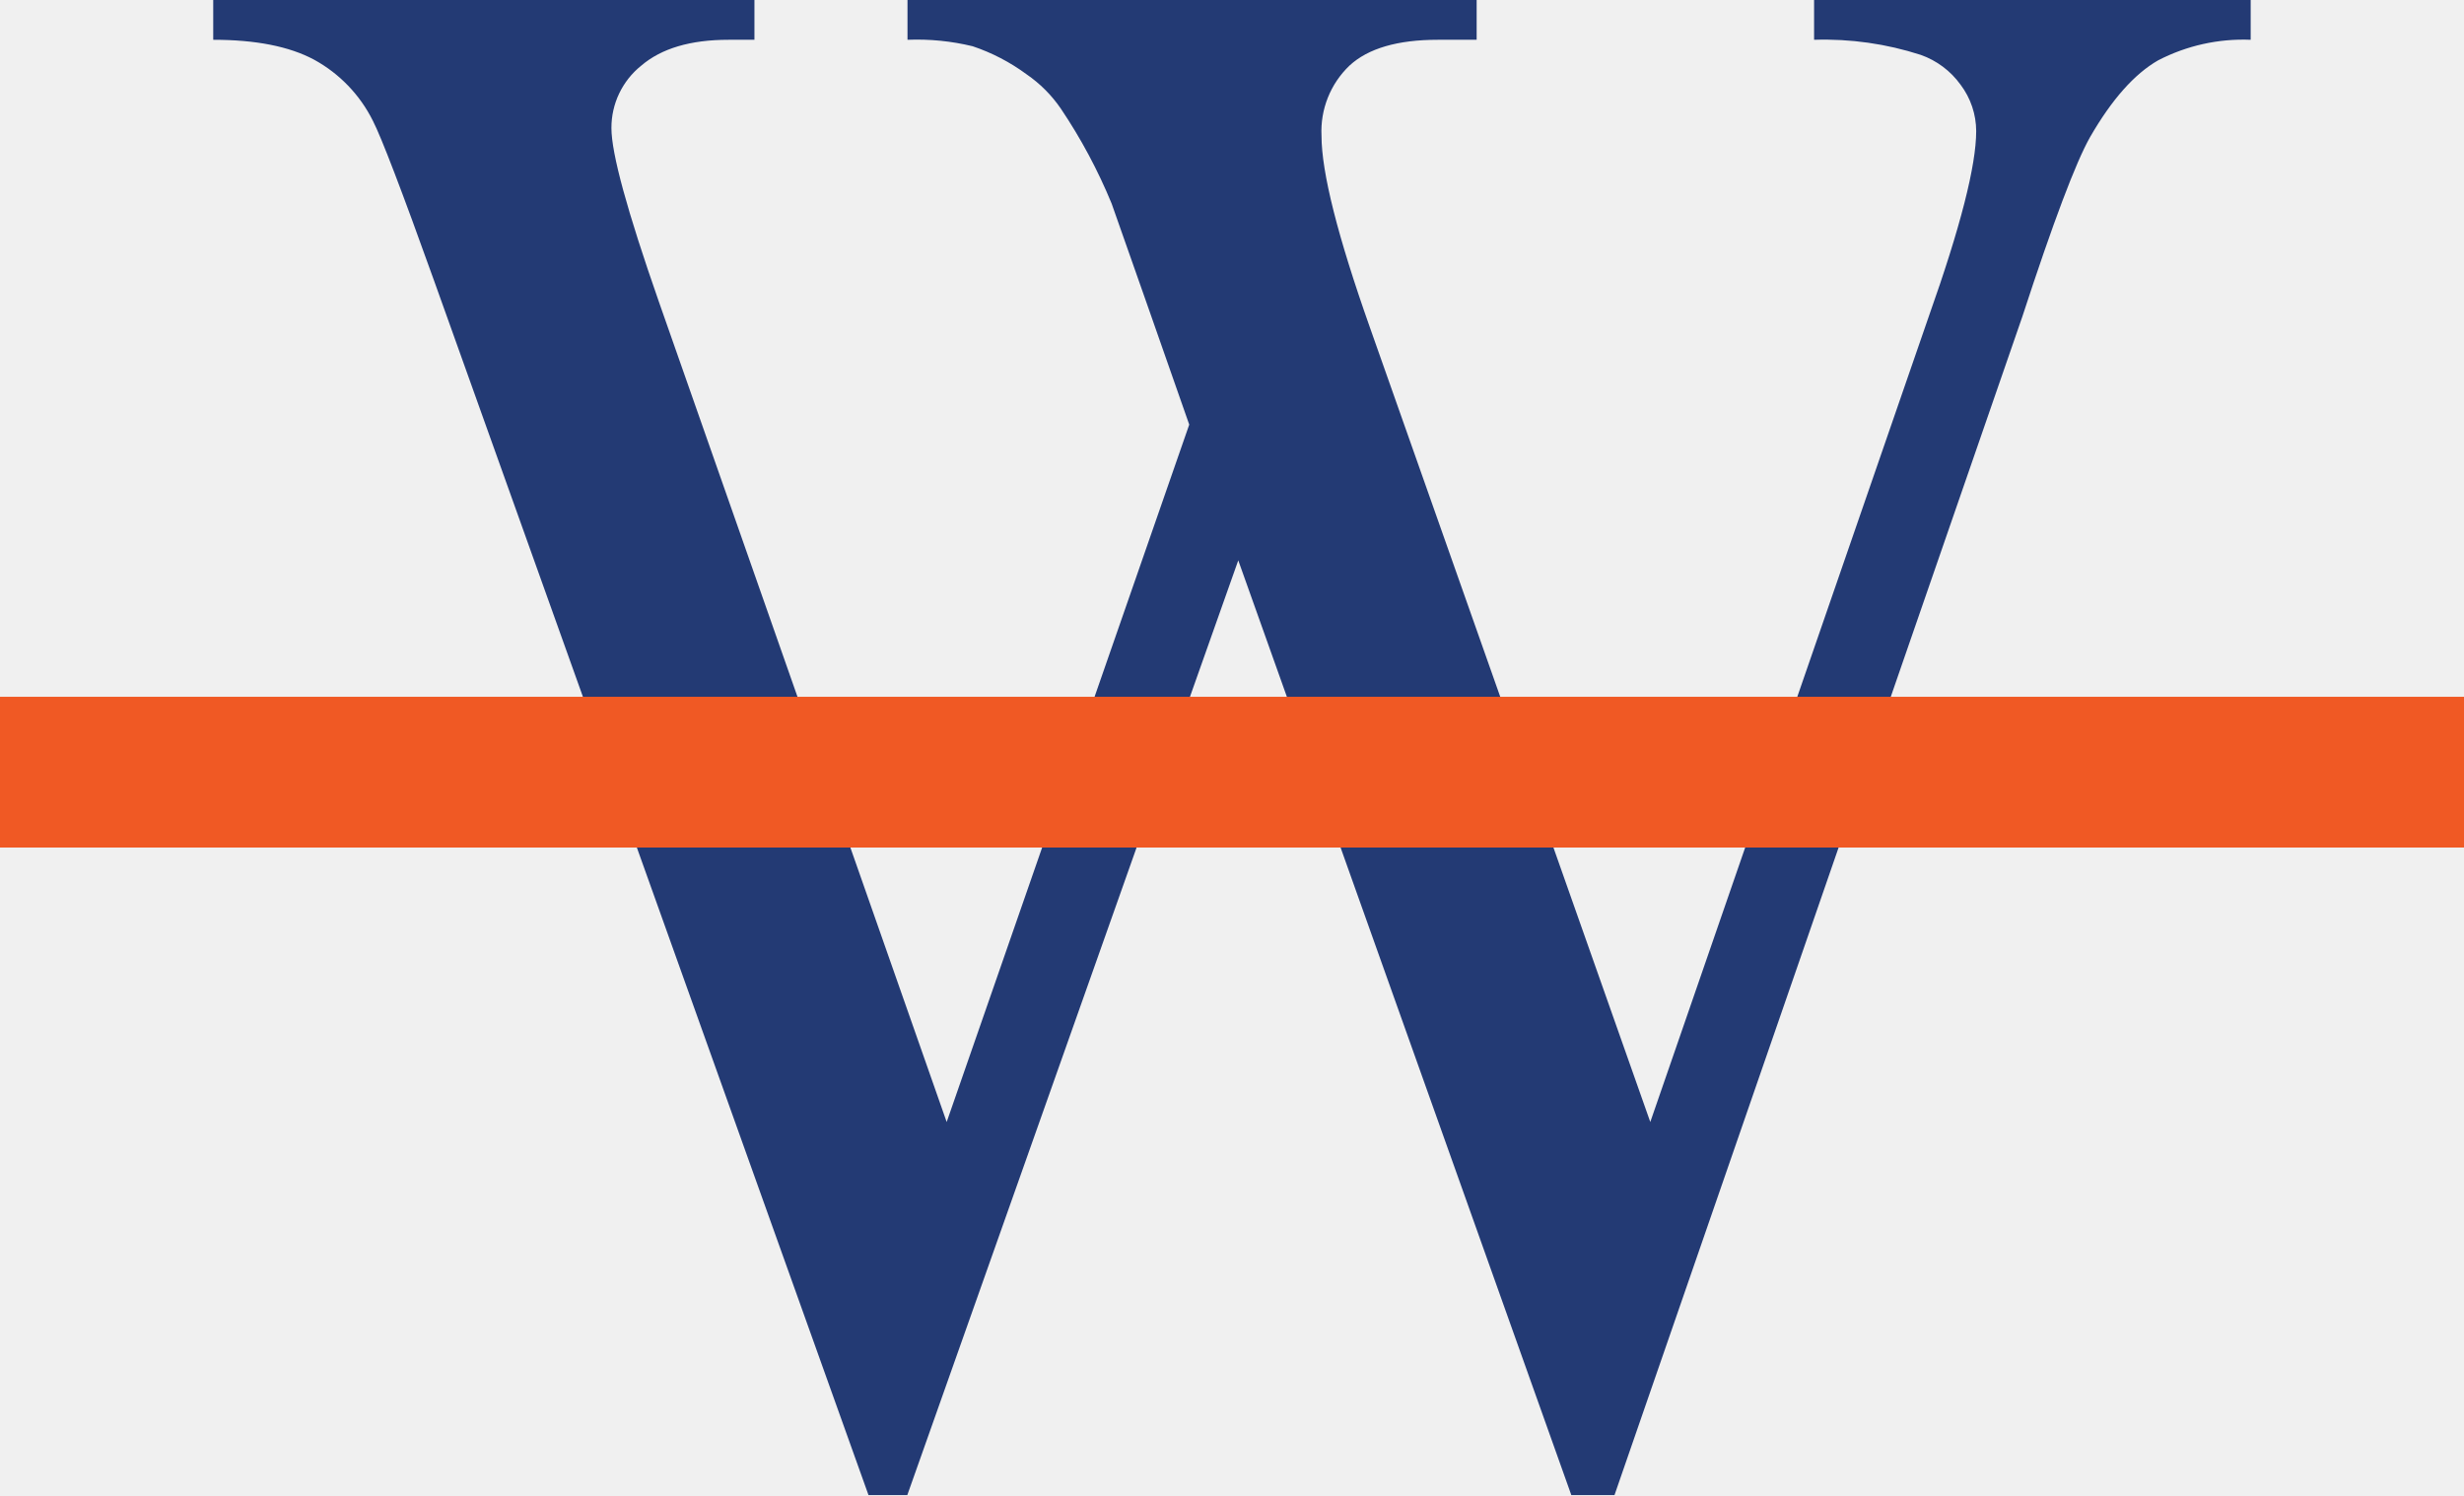
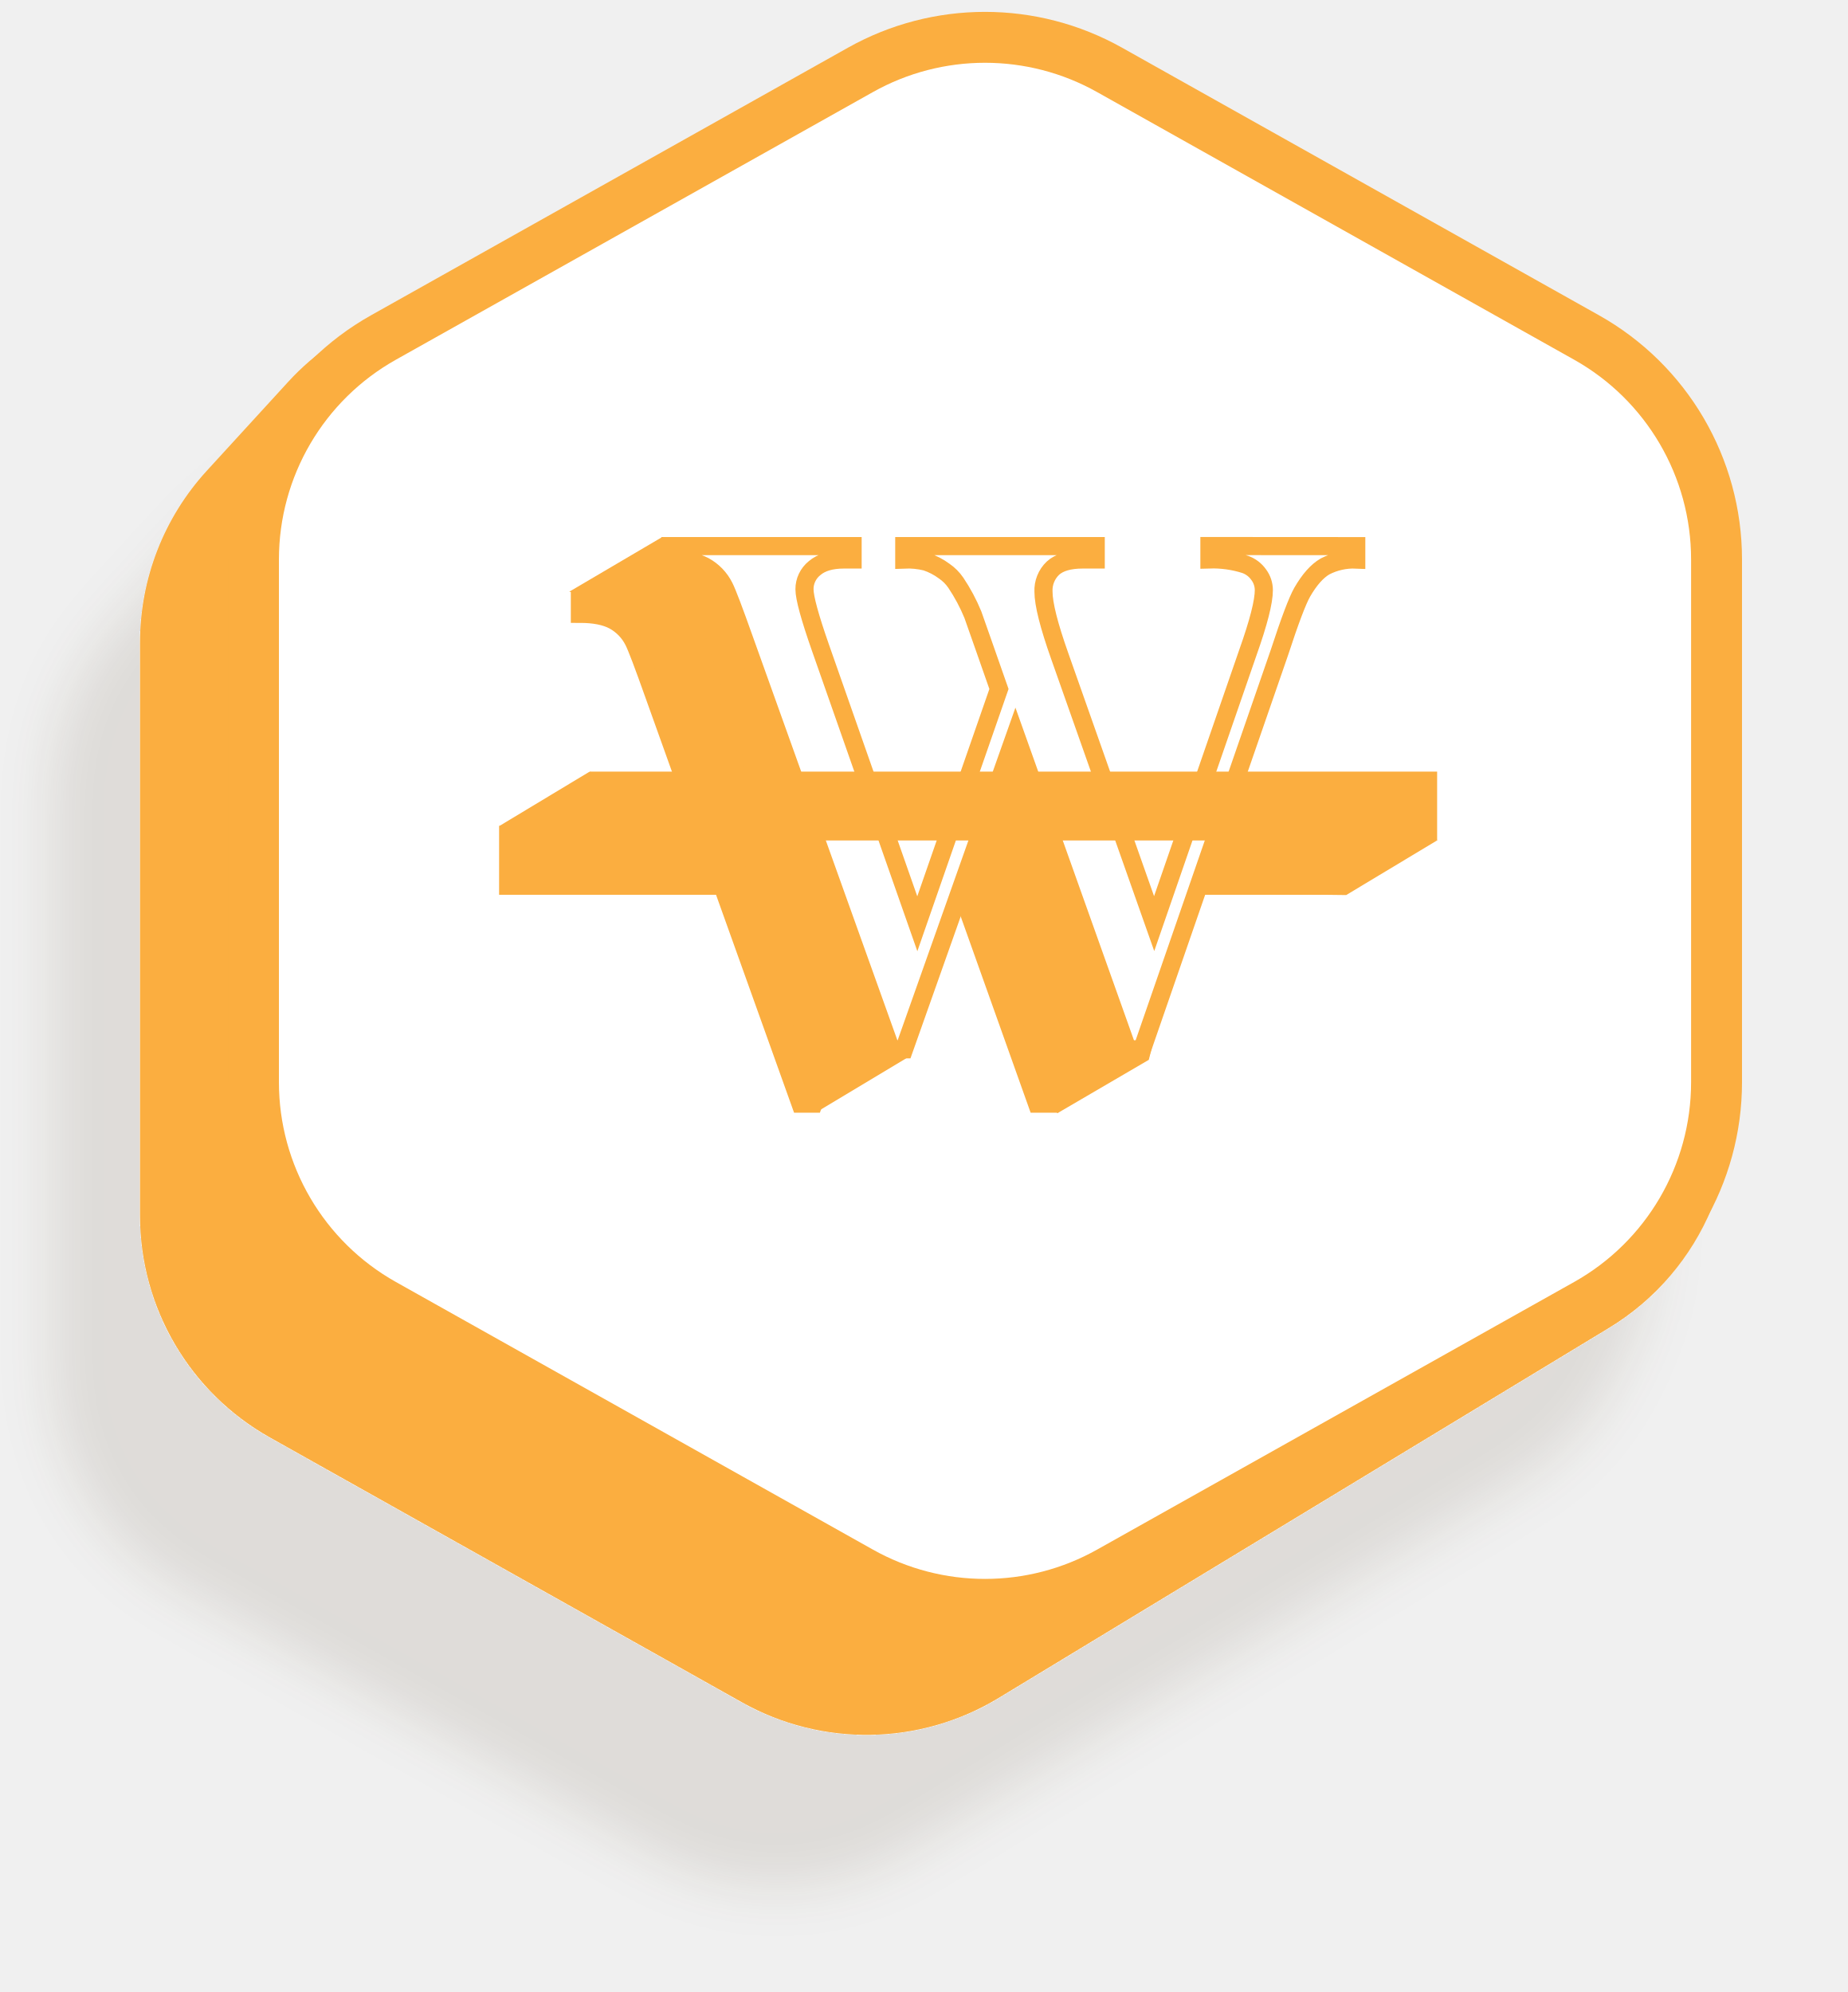
- <svg xmlns="http://www.w3.org/2000/svg" viewBox="0 0 247.76 150.35">
+ <svg xmlns="http://www.w3.org/2000/svg" width="102" height="110" viewBox="0 0 102 110" fill="none">
+   <g filter="url(#filter0_d_397_5671)">
+     <path d="M42.002 9.659C45.883 8.202 50.208 8.531 53.822 10.559L83.149 27.015C86.569 28.933 89.031 32.194 89.942 36.008L95.206 58.054C96.625 63.994 94.045 70.17 88.823 73.337L55.135 93.764C50.801 96.391 45.389 96.483 40.969 94.003L14.908 79.38C10.475 76.892 7.73 72.205 7.73 67.122L7.73 35.486C7.73 31.973 9.046 28.587 11.418 25.996L15.907 21.091C17.402 19.458 19.261 18.201 21.333 17.423L42.002 9.659Z" fill="#FBAE40" />
+     <path d="M47.509 3.859C51.781 1.462 56.992 1.462 61.264 3.859L87.601 18.637C92.034 21.124 94.778 25.811 94.778 30.894L94.778 59.762C94.778 64.845 92.034 69.532 87.601 72.019L61.264 86.796C56.992 89.194 51.781 89.194 47.509 86.796L21.173 72.019C16.74 69.532 13.995 64.845 13.995 59.762L13.995 30.894C13.995 25.811 16.74 21.124 21.173 18.637L47.509 3.859Z" fill="white" stroke="#FBAE40" stroke-width="2.811" />
+   </g>
+   <path d="M69.885 33.159V33.898C69.288 33.872 68.694 34.003 68.163 34.279C67.723 34.532 67.302 35.006 66.901 35.7C66.634 36.168 66.214 37.283 65.638 39.045L58.06 60.944H57.258L51.068 43.57L44.917 60.944H44.196L36.123 38.395C35.524 36.707 35.145 35.708 34.984 35.399C34.744 34.919 34.363 34.524 33.892 34.266C33.431 34.019 32.807 33.896 32.018 33.896V33.157H42.076V33.896H41.596C40.888 33.896 40.346 34.055 39.973 34.377C39.799 34.516 39.659 34.693 39.563 34.894C39.467 35.096 39.417 35.316 39.419 35.539C39.419 36.007 39.712 37.083 40.3 38.764L45.649 54.011L50.157 41.047L49.357 38.764L48.715 36.94C48.461 36.322 48.145 35.732 47.773 35.177C47.601 34.926 47.384 34.709 47.133 34.537C46.829 34.312 46.491 34.136 46.132 34.016C45.738 33.92 45.333 33.88 44.928 33.896V33.157H55.5V33.896H54.778C54.038 33.896 53.484 34.055 53.135 34.377C52.961 34.543 52.824 34.744 52.735 34.967C52.645 35.19 52.604 35.43 52.615 35.67C52.615 36.353 52.915 37.542 53.515 39.238L58.726 54.004L63.901 39.032C64.489 37.376 64.782 36.228 64.782 35.587C64.781 35.276 64.68 34.974 64.492 34.726C64.311 34.472 64.056 34.278 63.762 34.172C63.121 33.965 62.45 33.871 61.777 33.892V33.153L69.885 33.159Z" fill="#FBAE40" stroke="#FBAE40" />
+   <path d="M73.85 46.109H28.057V48.911H73.85V46.109Z" fill="#FBAE40" stroke="#FBAE40" />
+   <path d="M36.53 29.675L31.43 32.675L41.73 34.325V31.325L36.53 29.675Z" fill="#FBAE40" />
+   <path d="M32.53 42.625L27.55 45.625L40.73 46.325L45.23 61.325L50.23 58.325L53.23 48.325L58.38 61.475L63.43 58.525L65.73 49.325L74.33 49.425L79.37 46.395L32.53 42.625Z" fill="#FBAE40" />
+   <path d="M49.73 54.825L41.73 30.825H71.73L63.23 54.825L59.73 44.825H54.73L49.73 54.825Z" fill="white" />
+   <path d="M38.73 34.325L40.73 33.325L47.23 44.325L43.23 48.825L38.73 34.325Z" fill="#FBAE40" />
+   <path d="M56.73 38.825L54.23 43.825L58.73 44.325L56.73 38.825Z" fill="#FBAE40" />
+   <path d="M74.885 30.158V30.898C74.288 30.872 73.694 31.003 73.163 31.278C72.723 31.532 72.302 32.006 71.901 32.7C71.634 33.168 71.214 34.283 70.638 36.045L63.06 57.944H62.258L56.068 40.57L49.917 57.944H49.196L41.123 35.395C40.524 33.706 40.145 32.708 39.984 32.398C39.744 31.919 39.363 31.524 38.892 31.265C38.431 31.019 37.807 30.896 37.018 30.896V30.157H47.076V30.896H46.596C45.888 30.896 45.346 31.055 44.973 31.376C44.799 31.516 44.659 31.693 44.563 31.894C44.467 32.096 44.417 32.316 44.419 32.539C44.419 33.007 44.712 34.082 45.3 35.764L50.649 51.011L55.157 38.047L54.357 35.764L53.715 33.94C53.461 33.322 53.145 32.731 52.773 32.177C52.601 31.926 52.384 31.709 52.133 31.537C51.829 31.312 51.491 31.136 51.132 31.016C50.738 30.92 50.333 30.879 49.928 30.896V30.157H60.5V30.896H59.778C59.038 30.896 58.484 31.055 58.135 31.376C57.961 31.542 57.824 31.744 57.735 31.967C57.645 32.19 57.604 32.43 57.615 32.67C57.615 33.353 57.915 34.542 58.515 36.237L63.726 51.003L68.901 36.032C69.489 34.376 69.782 33.228 69.782 32.587C69.781 32.276 69.68 31.974 69.492 31.726C69.311 31.471 69.056 31.278 68.762 31.171C68.121 30.965 67.45 30.871 66.777 30.892V30.153L74.885 30.158Z" fill="white" stroke="#FBAE40" />
+   <path d="M78.85 43.109H33.057V45.911H78.85V43.109Z" fill="#FBAE40" stroke="#FBAE40" />
  <defs>
-     <style>.cls-1{fill:#233a74;}.cls-2{fill:#f05924;}</style>
+     <filter id="filter0_d_397_5671" x="1.66893e-05" y="0" width="101.027" height="109.261" filterUnits="userSpaceOnUse" color-interpolation-filters="sRGB">
+       <feFlood flood-opacity="0" result="BackgroundImageFix" />
+       <feColorMatrix in="SourceAlpha" type="matrix" values="0 0 0 0 0 0 0 0 0 0 0 0 0 0 0 0 0 0 127 0" result="hardAlpha" />
+       <feOffset dx="-4.919" dy="8.433" />
+       <feGaussianBlur stdDeviation="1.406" />
+       <feComposite in2="hardAlpha" operator="out" />
+       <feColorMatrix type="matrix" values="0 0 0 0 0.257 0 0 0 0 0.165 0 0 0 0 0.034 0 0 0 0.1 0" />
+       <feBlend mode="normal" in2="BackgroundImageFix" result="effect1_dropShadow_397_5671" />
+       <feBlend mode="normal" in="SourceGraphic" in2="effect1_dropShadow_397_5671" result="shape" />
+     </filter>
  </defs>
-   <g id="Layer_2" data-name="Layer 2">
-     <g id="Layer_1-2" data-name="Layer 1">
-       <path class="cls-1" d="M226.31,0V4A18.6,18.6,0,0,0,217,6.07q-3.57,2.05-6.83,7.7-2.16,3.8-6.83,18.1l-41,118.48H158l-33.49-94-33.28,94h-3.9L43.67,28.29q-4.89-13.65-6.18-16.15A14.23,14.23,0,0,0,31.58,6Q27.85,4,21.44,4V0H75.86V4h-2.6q-5.74,0-8.78,2.6a8,8,0,0,0-3,6.29q0,3.8,4.77,17.45l28.94,82.49,24.39-70.13-4.33-12.36-3.47-9.86a53.65,53.65,0,0,0-5.1-9.54,13.28,13.28,0,0,0-3.46-3.47,19.71,19.71,0,0,0-5.42-2.82A23.76,23.76,0,0,0,91.25,4V0h57.23V4h-3.9q-6.08,0-8.89,2.6a9.13,9.13,0,0,0-2.81,7.05q0,5.52,4.87,19.29l28.19,79.89,28-81q4.77-13.44,4.77-18.65a7.78,7.78,0,0,0-1.57-4.66,8.38,8.38,0,0,0-4-3A31.61,31.61,0,0,0,182.41,4V0Z" />
-       <rect class="cls-2" y="70.07" width="247.76" height="15.16" />
-     </g>
-   </g>
</svg>
